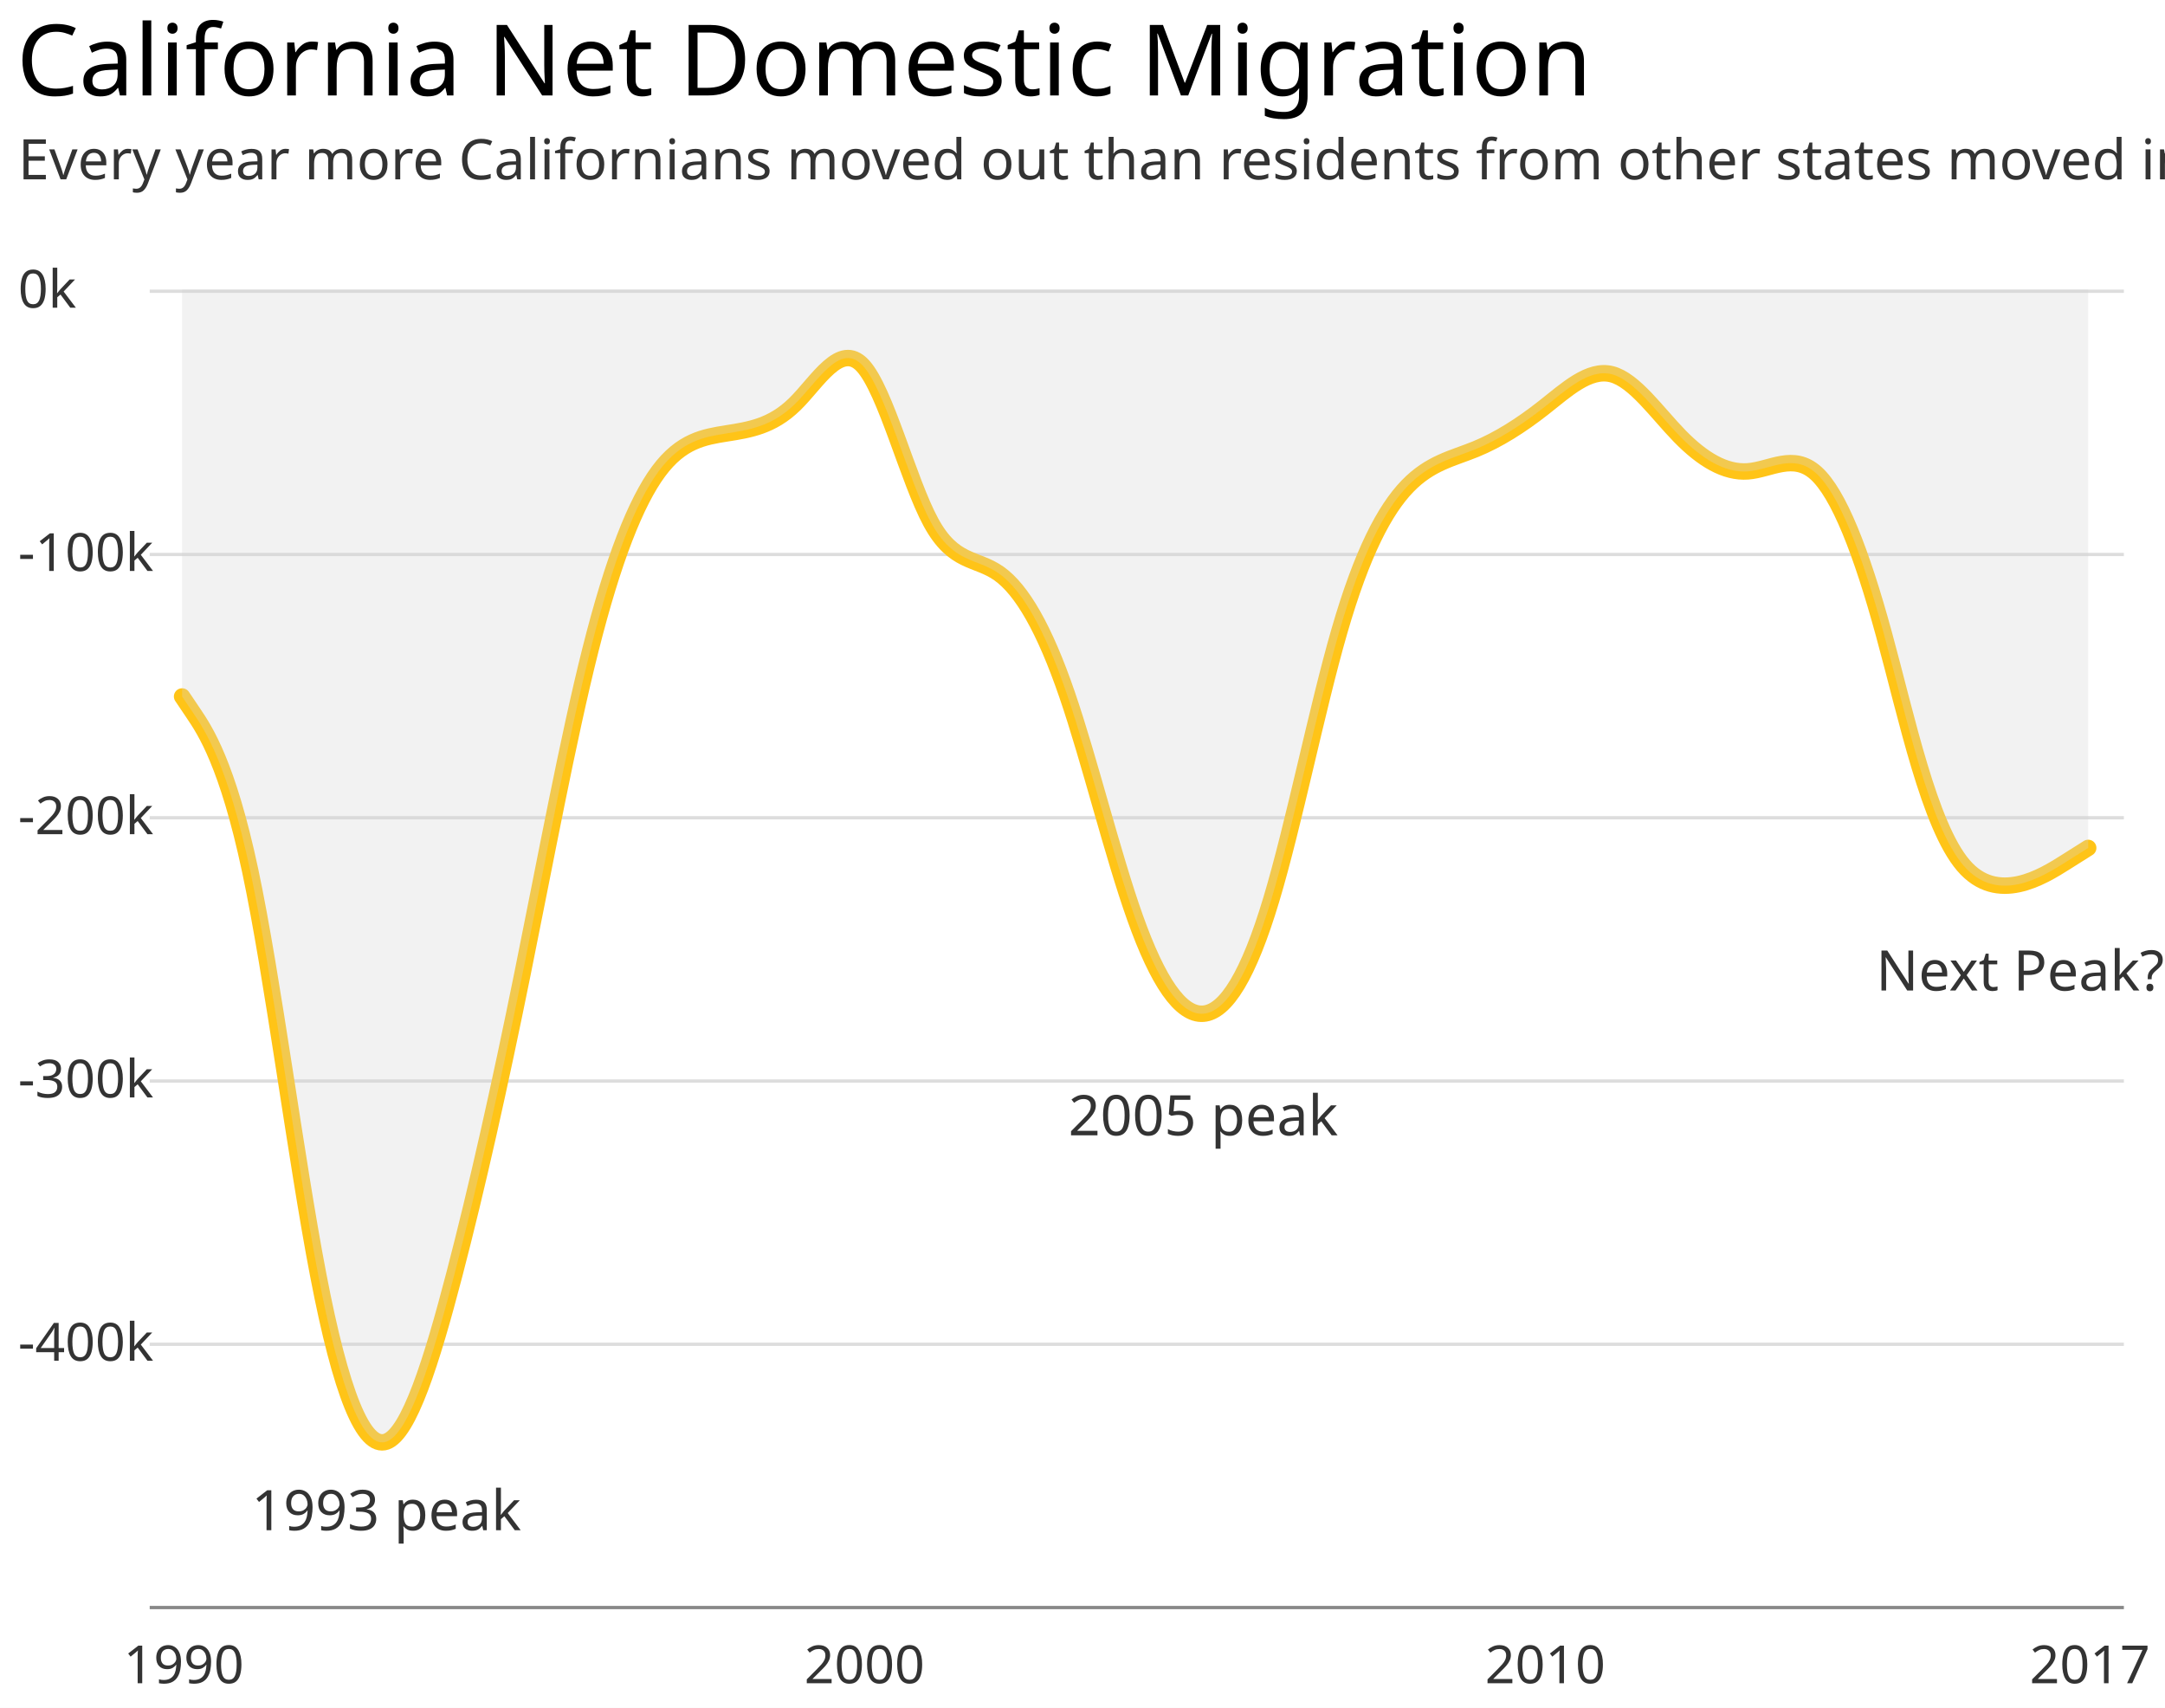
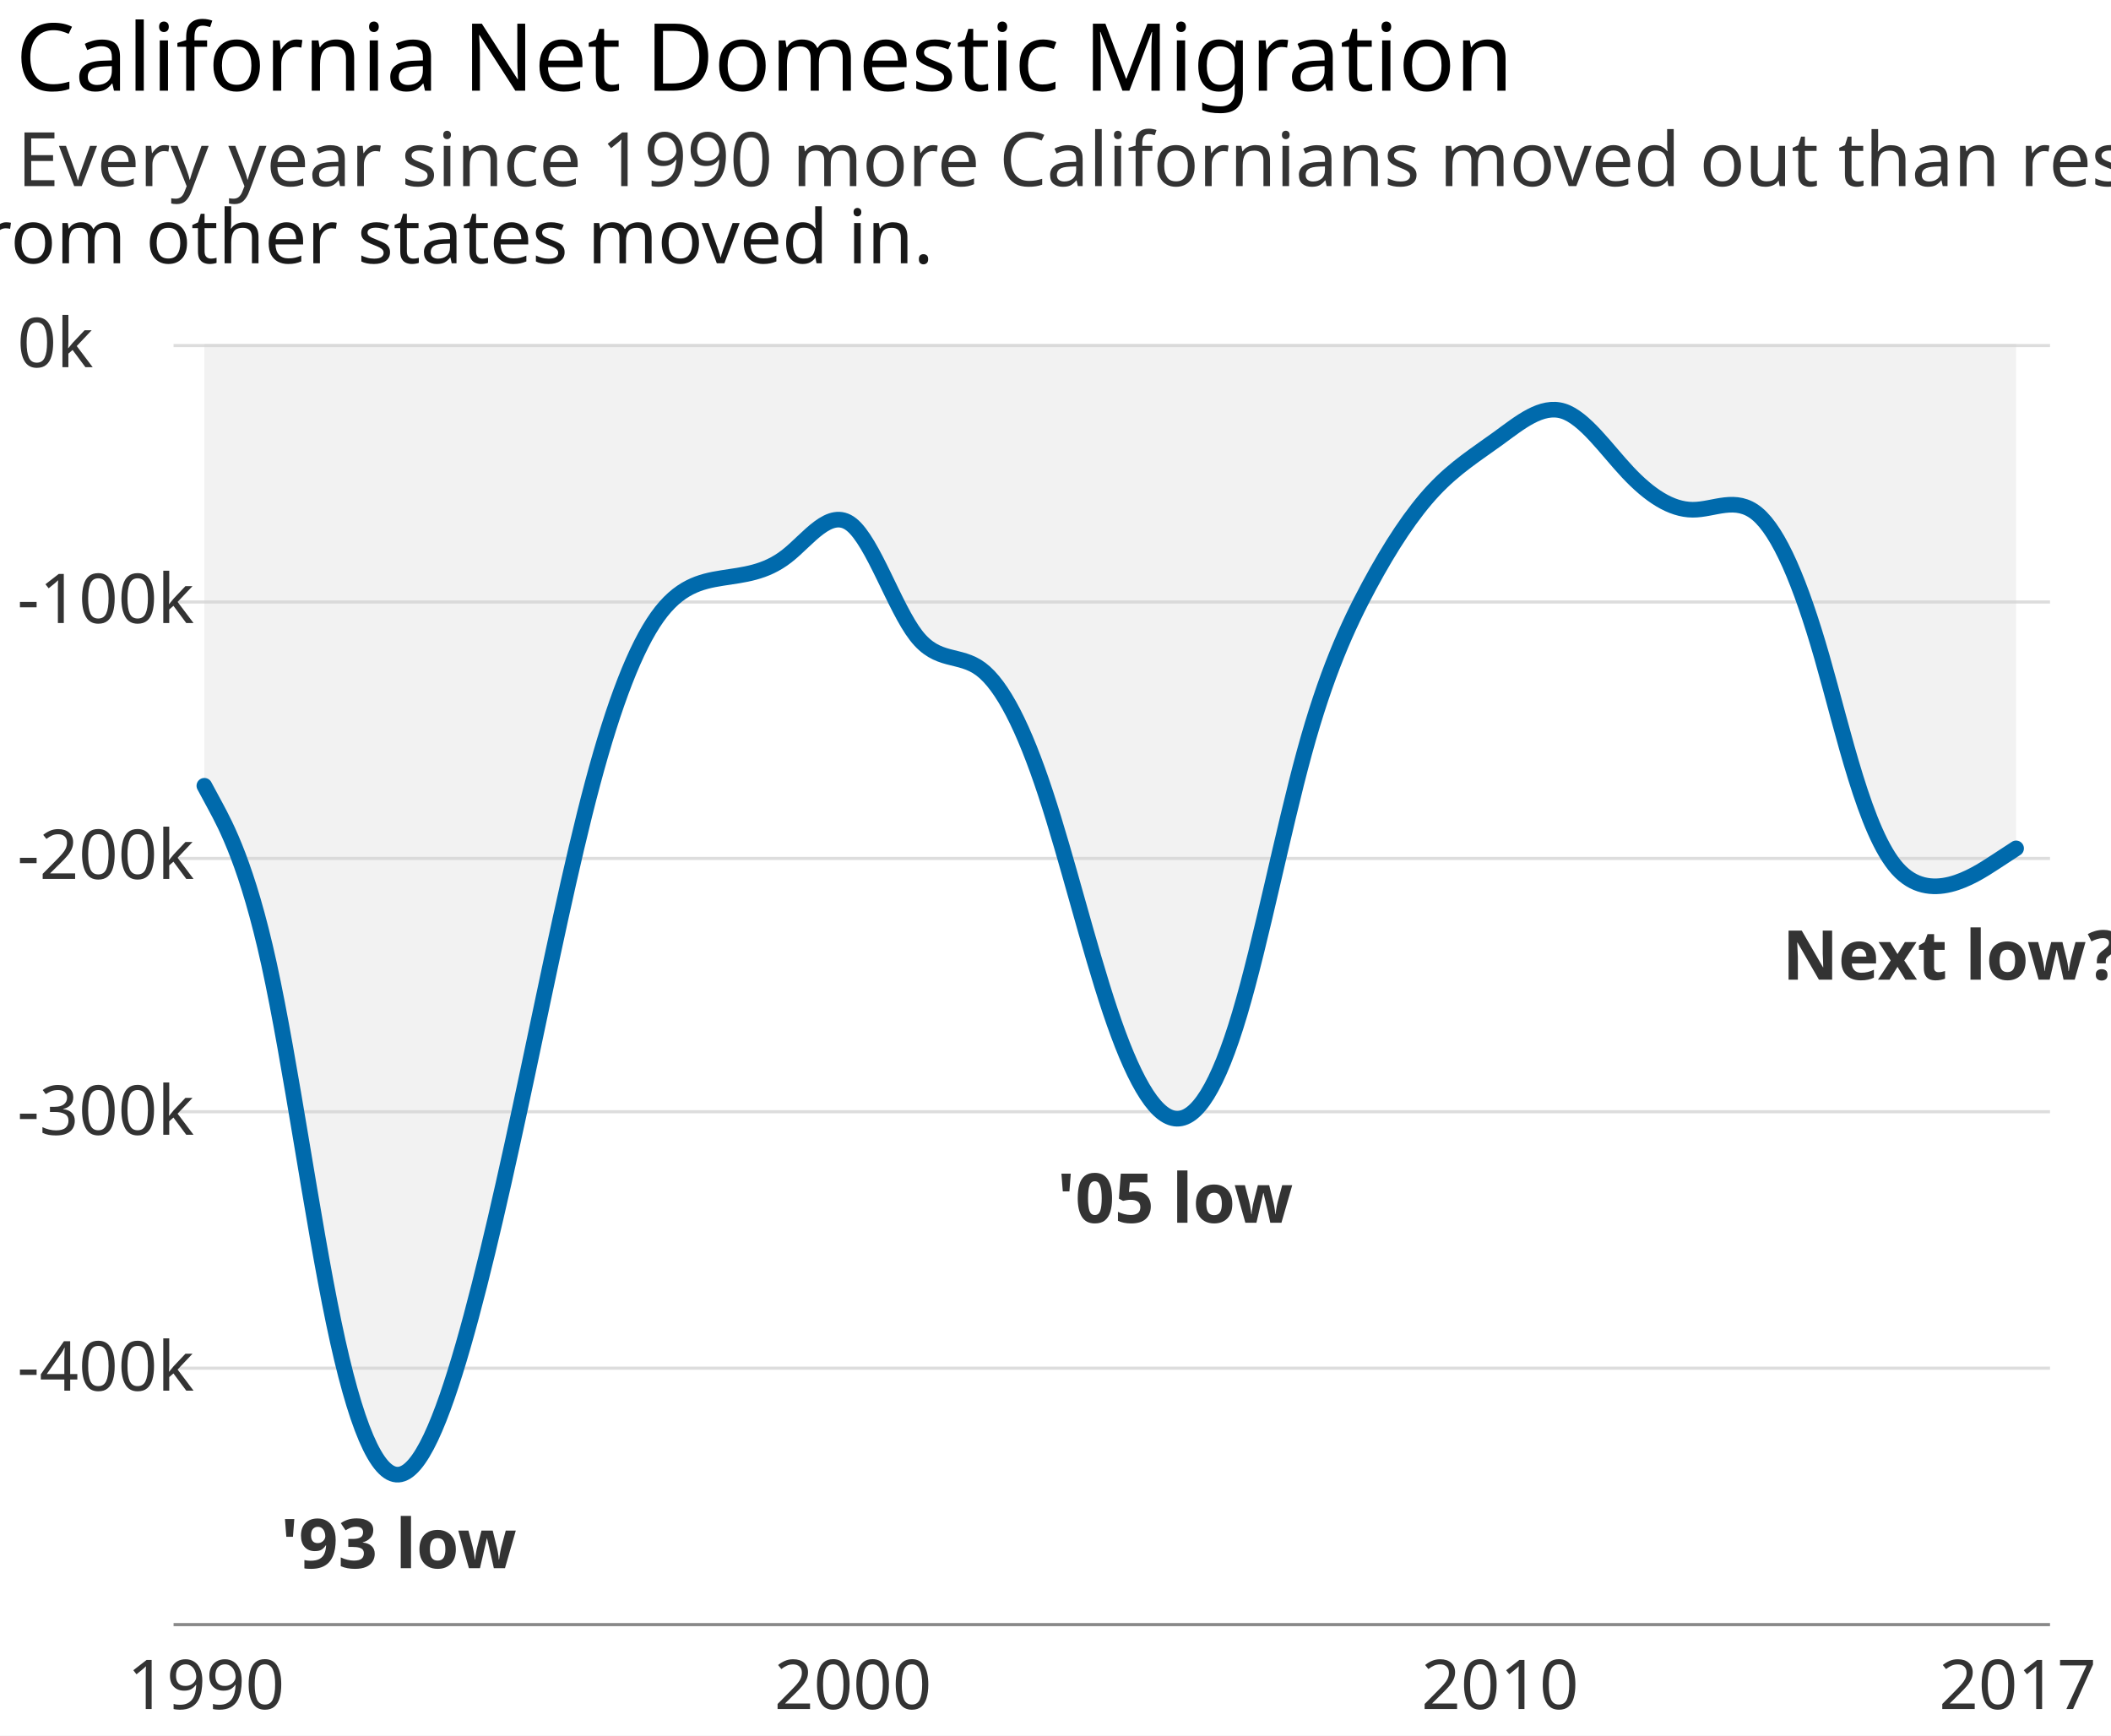
- <svg xmlns="http://www.w3.org/2000/svg" class="marks" width="658" height="519" viewBox="0 0 658 519" version="1.1">
-   <rect width="658" height="519" style="fill: white;" />
-   <g transform="translate(45,88)">
-     <g class="mark-group role-frame root">
+ <svg xmlns="http://www.w3.org/2000/svg" class="marks" width="675" height="555" viewBox="0 0 675 555" version="1.1">
+   <rect width="675" height="555" style="fill: white;" />
+   <g transform="translate(55,69)">
+     <g class="mark-group role-frame root" role="graphics-object" aria-roledescription="group mark container">
      <g transform="translate(0,0)">
-         <path class="background" d="M0.5,0.5h600v400h-600Z" style="fill: none; stroke: #ddd; stroke-opacity: 0;" />
+         <path class="background" aria-hidden="true" d="M0.5,0.5h600v450h-600Z" style="fill: none; stroke: #ddd; stroke-opacity: 0;" />
        <g>
-           <g class="mark-group role-axis">
+           <g class="mark-group role-axis" role="graphics-symbol" aria-roledescription="axis" aria-label="Y-axis for a linear scale with values from -500,000 to 50,000">
            <g transform="translate(0.5,0.5)">
-               <path class="background" d="M0,0h0v0h0Z" style="pointer-events: none; fill: none;" />
+               <path class="background" aria-hidden="true" d="M0,0h0v0h0Z" style="pointer-events: none; fill: none;" />
              <g>
                <g class="mark-rule role-axis-grid" style="pointer-events: none;">
-                   <line transform="translate(0,0)" x2="600" y2="0" style="fill: none; stroke: #ddd; stroke-opacity: 1; stroke-width: 1; opacity: 1;" />
-                   <line transform="translate(0,80)" x2="600" y2="0" style="fill: none; stroke: #ddd; stroke-opacity: 1; stroke-width: 1; opacity: 1;" />
-                   <line transform="translate(0,160)" x2="600" y2="0" style="fill: none; stroke: #ddd; stroke-opacity: 1; stroke-width: 1; opacity: 1;" />
-                   <line transform="translate(0,240)" x2="600" y2="0" style="fill: none; stroke: #ddd; stroke-opacity: 1; stroke-width: 1; opacity: 1;" />
-                   <line transform="translate(0,320)" x2="600" y2="0" style="fill: none; stroke: #ddd; stroke-opacity: 1; stroke-width: 1; opacity: 1;" />
+                   <line transform="translate(0,41)" x2="600" y2="0" style="fill: none; stroke: #ddd; stroke-opacity: 1; stroke-width: 1; opacity: 1;" />
+                   <line transform="translate(0,123)" x2="600" y2="0" style="fill: none; stroke: #ddd; stroke-opacity: 1; stroke-width: 1; opacity: 1;" />
+                   <line transform="translate(0,205)" x2="600" y2="0" style="fill: none; stroke: #ddd; stroke-opacity: 1; stroke-width: 1; opacity: 1;" />
+                   <line transform="translate(0,286)" x2="600" y2="0" style="fill: none; stroke: #ddd; stroke-opacity: 1; stroke-width: 1; opacity: 1;" />
+                   <line transform="translate(0,368)" x2="600" y2="0" style="fill: none; stroke: #ddd; stroke-opacity: 1; stroke-width: 1; opacity: 1;" />
                </g>
              </g>
-               <path class="foreground" d="" style="pointer-events: none; display: none; fill: none;" />
+               <path class="foreground" aria-hidden="true" d="" style="pointer-events: none; display: none; fill: none;" />
            </g>
          </g>
-           <g class="mark-group role-axis">
-             <g transform="translate(0.5,400.5)">
-               <path class="background" d="M0,0h0v0h0Z" style="pointer-events: none; fill: none;" />
+           <g class="mark-group role-axis" role="graphics-symbol" aria-roledescription="axis" aria-label="X-axis for a discrete scale with 29 values: 1990, 1991, 1992, 1993, 1994, ending with 2017">
+             <g transform="translate(0.5,450.5)">
+               <path class="background" aria-hidden="true" d="M0,0h0v0h0Z" style="pointer-events: none; fill: none;" />
              <g>
                <g class="mark-text role-axis-label" style="pointer-events: none;">
-                   <text text-anchor="middle" transform="translate(10.34483,23)" style="font-family: Calibri; font-size: 16px; fill: #000; fill-opacity: 0.8; opacity: 1;">1990</text>
-                   <text text-anchor="middle" transform="translate(217.2414,23)" style="font-family: Calibri; font-size: 16px; fill: #000; fill-opacity: 0.8; opacity: 1;">2000</text>
-                   <text text-anchor="middle" transform="translate(424.1379,23)" style="font-family: Calibri; font-size: 16px; fill: #000; fill-opacity: 0.8; opacity: 1;">2010</text>
-                   <text text-anchor="middle" transform="translate(589.6552,23)" style="font-family: Calibri; font-size: 16px; fill: #000; fill-opacity: 0.8; opacity: 1;">2017</text>
+                   <text text-anchor="middle" transform="translate(10.34483,27)" style="font-family: Calibri; font-size: 22px; fill: #000; fill-opacity: 0.8; opacity: 1;">1990</text>
+                   <text text-anchor="middle" transform="translate(217.2414,27)" style="font-family: Calibri; font-size: 22px; fill: #000; fill-opacity: 0.8; opacity: 1;">2000</text>
+                   <text text-anchor="middle" transform="translate(424.1379,27)" style="font-family: Calibri; font-size: 22px; fill: #000; fill-opacity: 0.8; opacity: 1;">2010</text>
+                   <text text-anchor="middle" transform="translate(589.6552,27)" style="font-family: Calibri; font-size: 22px; fill: #000; fill-opacity: 0.8; opacity: 1;">2017</text>
                </g>
                <g class="mark-rule role-axis-domain" style="pointer-events: none;">
                  <line transform="translate(0,0)" x2="600" y2="0" style="fill: none; stroke: #888; stroke-width: 1; opacity: 1;" />
                </g>
              </g>
-               <path class="foreground" d="" style="pointer-events: none; display: none; fill: none;" />
+               <path class="foreground" aria-hidden="true" d="" style="pointer-events: none; display: none; fill: none;" />
            </g>
          </g>
-           <g class="mark-group role-axis">
+           <g class="mark-group role-axis" role="graphics-symbol" aria-roledescription="axis" aria-label="Y-axis titled 'Every year since 1990 more Californians moved out than residents' for a linear scale with values from -500k to 50k">
            <g transform="translate(0.5,0.5)">
-               <path class="background" d="M0,0h0v0h0Z" style="pointer-events: none; fill: none;" />
+               <path class="background" aria-hidden="true" d="M0,0h0v0h0Z" style="pointer-events: none; fill: none;" />
              <g>
                <g class="mark-text role-axis-label" style="pointer-events: none;">
-                   <text text-anchor="start" transform="translate(-40,5)" style="font-family: Calibri; font-size: 16px; fill: #000; fill-opacity: 0.8; opacity: 1;">0k</text>
-                   <text text-anchor="start" transform="translate(-40,85)" style="font-family: Calibri; font-size: 16px; fill: #000; fill-opacity: 0.8; opacity: 1;">-100k</text>
-                   <text text-anchor="start" transform="translate(-40,165)" style="font-family: Calibri; font-size: 16px; fill: #000; fill-opacity: 0.8; opacity: 1;">-200k</text>
-                   <text text-anchor="start" transform="translate(-40,245)" style="font-family: Calibri; font-size: 16px; fill: #000; fill-opacity: 0.8; opacity: 1;">-300k</text>
-                   <text text-anchor="start" transform="translate(-40,325)" style="font-family: Calibri; font-size: 16px; fill: #000; fill-opacity: 0.8; opacity: 1;">-400k</text>
+                   <text text-anchor="start" transform="translate(-50,47.90909)" style="font-family: Calibri; font-size: 22px; fill: #000; fill-opacity: 0.8; opacity: 1;">0k</text>
+                   <text text-anchor="start" transform="translate(-50,129.7273)" style="font-family: Calibri; font-size: 22px; fill: #000; fill-opacity: 0.8; opacity: 1;">-100k</text>
+                   <text text-anchor="start" transform="translate(-50,211.5455)" style="font-family: Calibri; font-size: 22px; fill: #000; fill-opacity: 0.8; opacity: 1;">-200k</text>
+                   <text text-anchor="start" transform="translate(-50,293.3636)" style="font-family: Calibri; font-size: 22px; fill: #000; fill-opacity: 0.8; opacity: 1;">-300k</text>
+                   <text text-anchor="start" transform="translate(-50,375.1818)" style="font-family: Calibri; font-size: 22px; fill: #000; fill-opacity: 0.8; opacity: 1;">-400k</text>
                </g>
                <g class="mark-rule role-axis-domain" style="pointer-events: none;">
-                   <line transform="translate(0,400)" x2="0" y2="-400" style="fill: none; stroke: #888; stroke-width: 0; opacity: 1;" />
+                   <line transform="translate(0,450)" x2="0" y2="-450" style="fill: none; stroke: #888; stroke-width: 0; opacity: 1;" />
                </g>
                <g class="mark-text role-axis-title" style="pointer-events: none;">
-                   <text text-anchor="start" transform="translate(-40,-34)" style="font-family: Calibri; font-size: 17px; font-weight: normal; fill: #000; fill-opacity: 0.8; opacity: 1;">Every year more Californians moved out than residents from other states moved in</text>
+                   <text text-anchor="start" transform="translate(-50,-10)" style="font-family: Calibri; font-size: 24px; font-weight: normal; fill: #000; fill-opacity: 0.8; opacity: 1;">Every year since 1990 more Californians moved out than residents</text>
                </g>
              </g>
-               <path class="foreground" d="" style="pointer-events: none; display: none; fill: none;" />
+               <path class="foreground" aria-hidden="true" d="" style="pointer-events: none; display: none; fill: none;" />
            </g>
          </g>
-           <g class="mark-line role-mark layer_0_marks">
-             <path d="M10.345,123.653L13.793,128.769C17.241,133.886,24.138,144.119,31.034,176.546C37.931,208.972,44.828,263.591,51.724,299.476C58.621,335.361,65.517,352.512,72.414,350.086C79.31,347.659,86.207,325.656,93.103,299.235C100,272.814,106.897,241.976,113.793,207.944C120.69,173.911,127.586,136.683,134.483,109.338C141.379,81.993,148.276,64.53,155.172,55.229C162.069,45.928,168.966,44.788,175.862,43.698C182.759,42.608,189.655,41.568,196.552,34.826C203.448,28.084,210.345,15.641,217.241,23.123C224.138,30.605,231.034,58.011,237.931,70.712C244.828,83.414,251.724,81.41,258.621,86.296C265.517,91.182,272.414,102.957,279.31,123.063C286.207,143.169,293.103,171.607,300,190.95C306.897,210.293,313.793,220.542,320.69,220.051C327.586,219.561,334.483,208.33,341.379,185.358C348.276,162.386,355.172,127.673,362.069,103.806C368.966,79.939,375.862,66.92,382.759,59.765C389.655,52.609,396.552,51.319,403.448,48.496C410.345,45.673,417.241,41.318,424.138,35.893C431.034,30.467,437.931,23.972,444.828,25.719C451.724,27.467,458.621,37.458,465.517,44.527C472.414,51.597,479.31,55.745,486.207,55.237C493.103,54.729,500,49.564,506.897,55.758C513.793,61.952,520.69,79.503,527.586,104.734C534.483,129.964,541.379,162.873,551.724,174.975C562.069,187.078,575.862,178.374,582.759,174.022L589.655,169.67" style="fill: none; stroke: #ffc417; stroke-width: 5; stroke-linecap: round;" />
+           <g class="mark-area role-mark layer_0_marks" role="graphics-symbol" aria-roledescription="area mark container">
+             <path d="M10.345,182.266L13.793,188.662C17.241,195.057,24.138,207.848,31.034,239.308C37.931,270.767,44.828,320.896,51.724,353.955C58.621,387.014,65.517,403.003,72.414,402.545C79.31,402.088,86.207,385.183,93.103,361.206C100,337.229,106.897,306.179,113.793,273.692C120.69,241.205,127.586,207.28,134.483,181.47C141.379,155.66,148.276,137.965,155.172,128.282C162.069,118.6,168.966,116.93,175.862,115.839C182.759,114.747,189.655,114.233,196.552,108.862C203.448,103.491,210.345,93.262,217.241,98.719C224.138,104.176,231.034,125.32,237.931,134.23C244.828,143.14,251.724,139.816,258.621,144.967C265.517,150.118,272.414,163.742,279.31,184.664C286.207,205.585,293.103,233.803,300,254.357C306.897,274.912,313.793,287.804,320.69,288.685C327.586,289.565,334.483,278.433,341.379,255.261C348.276,232.089,355.172,196.877,362.069,171.665C368.966,146.453,375.862,131.241,382.759,118.401C389.655,105.562,396.552,95.094,403.448,87.739C410.345,80.383,417.241,76.139,424.138,71.119C431.034,66.098,437.931,60.301,444.828,62.458C451.724,64.616,458.621,74.727,465.517,82.063C472.414,89.399,479.31,93.96,486.207,94.003C493.103,94.047,500,89.573,506.897,95.338C513.793,101.104,520.69,117.108,527.586,141.145C534.483,165.182,541.379,197.252,551.724,208.782C562.069,220.311,575.862,211.301,582.759,206.796L589.655,202.291L589.655,40.909L582.759,40.909C575.862,40.909,562.069,40.909,551.724,40.909C541.379,40.909,534.483,40.909,527.586,40.909C520.69,40.909,513.793,40.909,506.897,40.909C500,40.909,493.103,40.909,486.207,40.909C479.31,40.909,472.414,40.909,465.517,40.909C458.621,40.909,451.724,40.909,444.828,40.909C437.931,40.909,431.034,40.909,424.138,40.909C417.241,40.909,410.345,40.909,403.448,40.909C396.552,40.909,389.655,40.909,382.759,40.909C375.862,40.909,368.966,40.909,362.069,40.909C355.172,40.909,348.276,40.909,341.379,40.909C334.483,40.909,327.586,40.909,320.69,40.909C313.793,40.909,306.897,40.909,300,40.909C293.103,40.909,286.207,40.909,279.31,40.909C272.414,40.909,265.517,40.909,258.621,40.909C251.724,40.909,244.828,40.909,237.931,40.909C231.034,40.909,224.138,40.909,217.241,40.909C210.345,40.909,203.448,40.909,196.552,40.909C189.655,40.909,182.759,40.909,175.862,40.909C168.966,40.909,162.069,40.909,155.172,40.909C148.276,40.909,141.379,40.909,134.483,40.909C127.586,40.909,120.69,40.909,113.793,40.909C106.897,40.909,100,40.909,93.103,40.909C86.207,40.909,79.31,40.909,72.414,40.909C65.517,40.909,58.621,40.909,51.724,40.909C44.828,40.909,37.931,40.909,31.034,40.909C24.138,40.909,17.241,40.909,13.793,40.909L10.345,40.909Z" style="fill: lightgray; opacity: 0.3;" />
          </g>
-           <g class="mark-area role-mark layer_1_marks">
-             <path d="M10.345,123.653L13.793,128.769C17.241,133.886,24.138,144.119,31.034,176.546C37.931,208.972,44.828,263.591,51.724,299.476C58.621,335.361,65.517,352.512,72.414,350.086C79.31,347.659,86.207,325.656,93.103,299.235C100,272.814,106.897,241.976,113.793,207.944C120.69,173.911,127.586,136.683,134.483,109.338C141.379,81.993,148.276,64.53,155.172,55.229C162.069,45.928,168.966,44.788,175.862,43.698C182.759,42.608,189.655,41.568,196.552,34.826C203.448,28.084,210.345,15.641,217.241,23.123C224.138,30.605,231.034,58.011,237.931,70.712C244.828,83.414,251.724,81.41,258.621,86.296C265.517,91.182,272.414,102.957,279.31,123.063C286.207,143.169,293.103,171.607,300,190.95C306.897,210.293,313.793,220.542,320.69,220.051C327.586,219.561,334.483,208.33,341.379,185.358C348.276,162.386,355.172,127.673,362.069,103.806C368.966,79.939,375.862,66.92,382.759,59.765C389.655,52.609,396.552,51.319,403.448,48.496C410.345,45.673,417.241,41.318,424.138,35.893C431.034,30.467,437.931,23.972,444.828,25.719C451.724,27.467,458.621,37.458,465.517,44.527C472.414,51.597,479.31,55.745,486.207,55.237C493.103,54.729,500,49.564,506.897,55.758C513.793,61.952,520.69,79.503,527.586,104.734C534.483,129.964,541.379,162.873,551.724,174.975C562.069,187.078,575.862,178.374,582.759,174.022L589.655,169.67L589.655,0L582.759,0C575.862,0,562.069,0,551.724,0C541.379,0,534.483,0,527.586,0C520.69,0,513.793,0,506.897,0C500,0,493.103,0,486.207,0C479.31,0,472.414,0,465.517,0C458.621,0,451.724,0,444.828,0C437.931,0,431.034,0,424.138,0C417.241,0,410.345,0,403.448,0C396.552,0,389.655,0,382.759,0C375.862,0,368.966,0,362.069,0C355.172,0,348.276,0,341.379,0C334.483,0,327.586,0,320.69,0C313.793,0,306.897,0,300,0C293.103,0,286.207,0,279.31,0C272.414,0,265.517,0,258.621,0C251.724,0,244.828,0,237.931,0C231.034,0,224.138,0,217.241,0C210.345,0,203.448,0,196.552,0C189.655,0,182.759,0,175.862,0C168.966,0,162.069,0,155.172,0C148.276,0,141.379,0,134.483,0C127.586,0,120.69,0,113.793,0C106.897,0,100,0,93.103,0C86.207,0,79.31,0,72.414,0C65.517,0,58.621,0,51.724,0C44.828,0,37.931,0,31.034,0C24.138,0,17.241,0,13.793,0L10.345,0Z" style="fill: lightgray; opacity: 0.3;" />
+           <g class="mark-line role-mark layer_1_marks" role="graphics-symbol" aria-roledescription="line mark container">
+             <path d="M10.345,182.266L13.793,188.662C17.241,195.057,24.138,207.848,31.034,239.308C37.931,270.767,44.828,320.896,51.724,353.955C58.621,387.014,65.517,403.003,72.414,402.545C79.31,402.088,86.207,385.183,93.103,361.206C100,337.229,106.897,306.179,113.793,273.692C120.69,241.205,127.586,207.28,134.483,181.47C141.379,155.66,148.276,137.965,155.172,128.282C162.069,118.6,168.966,116.93,175.862,115.839C182.759,114.747,189.655,114.233,196.552,108.862C203.448,103.491,210.345,93.262,217.241,98.719C224.138,104.176,231.034,125.32,237.931,134.23C244.828,143.14,251.724,139.816,258.621,144.967C265.517,150.118,272.414,163.742,279.31,184.664C286.207,205.585,293.103,233.803,300,254.357C306.897,274.912,313.793,287.804,320.69,288.685C327.586,289.565,334.483,278.433,341.379,255.261C348.276,232.089,355.172,196.877,362.069,171.665C368.966,146.453,375.862,131.241,382.759,118.401C389.655,105.562,396.552,95.094,403.448,87.739C410.345,80.383,417.241,76.139,424.138,71.119C431.034,66.098,437.931,60.301,444.828,62.458C451.724,64.616,458.621,74.727,465.517,82.063C472.414,89.399,479.31,93.96,486.207,94.003C493.103,94.047,500,89.573,506.897,95.338C513.793,101.104,520.69,117.108,527.586,141.145C534.483,165.182,541.379,197.252,551.724,208.782C562.069,220.311,575.862,211.301,582.759,206.796L589.655,202.291" style="fill: none; stroke: #006aac; stroke-width: 5; stroke-linecap: round;" />
          </g>
-           <g class="mark-text role-mark layer_2_marks">
-             <text text-anchor="middle" transform="translate(72.41379,377)" style="font-family: calibri; font-size: 17px; fill: black; opacity: 0.8;">1993 peak</text>
-             <text text-anchor="middle" transform="translate(320.6897,257)" style="font-family: calibri; font-size: 17px; fill: black; opacity: 0.8;">2005 peak</text>
-             <text text-anchor="middle" transform="translate(568.9655,213)" style="font-family: calibri; font-size: 17px; fill: black; opacity: 0.8;">Next Peak?</text>
+           <g class="mark-text role-mark layer_2_marks" role="graphics-object" aria-roledescription="text mark container">
+             <text text-anchor="middle" transform="translate(72.41379,432.4545)" style="font-family: calibri; font-size: 22px; font-weight: bold; fill: black; opacity: 0.8;">'93 low</text>
+             <text text-anchor="middle" transform="translate(320.6897,322)" style="font-family: calibri; font-size: 22px; font-weight: bold; fill: black; opacity: 0.8;">'05 low</text>
+             <text text-anchor="middle" transform="translate(568.9655,244.2727)" style="font-family: calibri; font-size: 22px; font-weight: bold; fill: black; opacity: 0.8;">Next low?</text>
+           </g>
+           <g class="mark-text role-mark layer_3_marks" role="graphics-object" aria-roledescription="text mark container">
+             <text text-anchor="middle" transform="translate(87.10345,15.18182)" style="font-family: calibri; font-size: 24px; fill: black; opacity: 0.9;">from other states moved in.</text>
          </g>
          <g class="mark-group role-title">
-             <g transform="translate(-40,-83)">
-               <path class="background" d="M0,0h0v0h0Z" style="pointer-events: none; fill: none;" />
+             <g transform="translate(-50,-64)">
+               <path class="background" aria-hidden="true" d="M0,0h0v0h0Z" style="pointer-events: none; fill: none;" />
              <g>
-                 <g class="mark-text role-title-text" style="pointer-events: none;">
+                 <g class="mark-text role-title-text" role="graphics-symbol" aria-roledescription="title" aria-label="Title text 'California Net Domestic Migration'" style="pointer-events: none;">
                  <text text-anchor="start" transform="translate(0,24)" style="font-family: Calibri; font-size: 30px; font-weight: normal; fill: #000; opacity: 1;">California Net Domestic Migration</text>
                </g>
              </g>
-               <path class="foreground" d="" style="pointer-events: none; display: none; fill: none;" />
+               <path class="foreground" aria-hidden="true" d="" style="pointer-events: none; display: none; fill: none;" />
            </g>
          </g>
        </g>
-         <path class="foreground" d="" style="display: none; fill: none;" />
+         <path class="foreground" aria-hidden="true" d="" style="display: none; fill: none;" />
      </g>
    </g>
  </g>
</svg>
